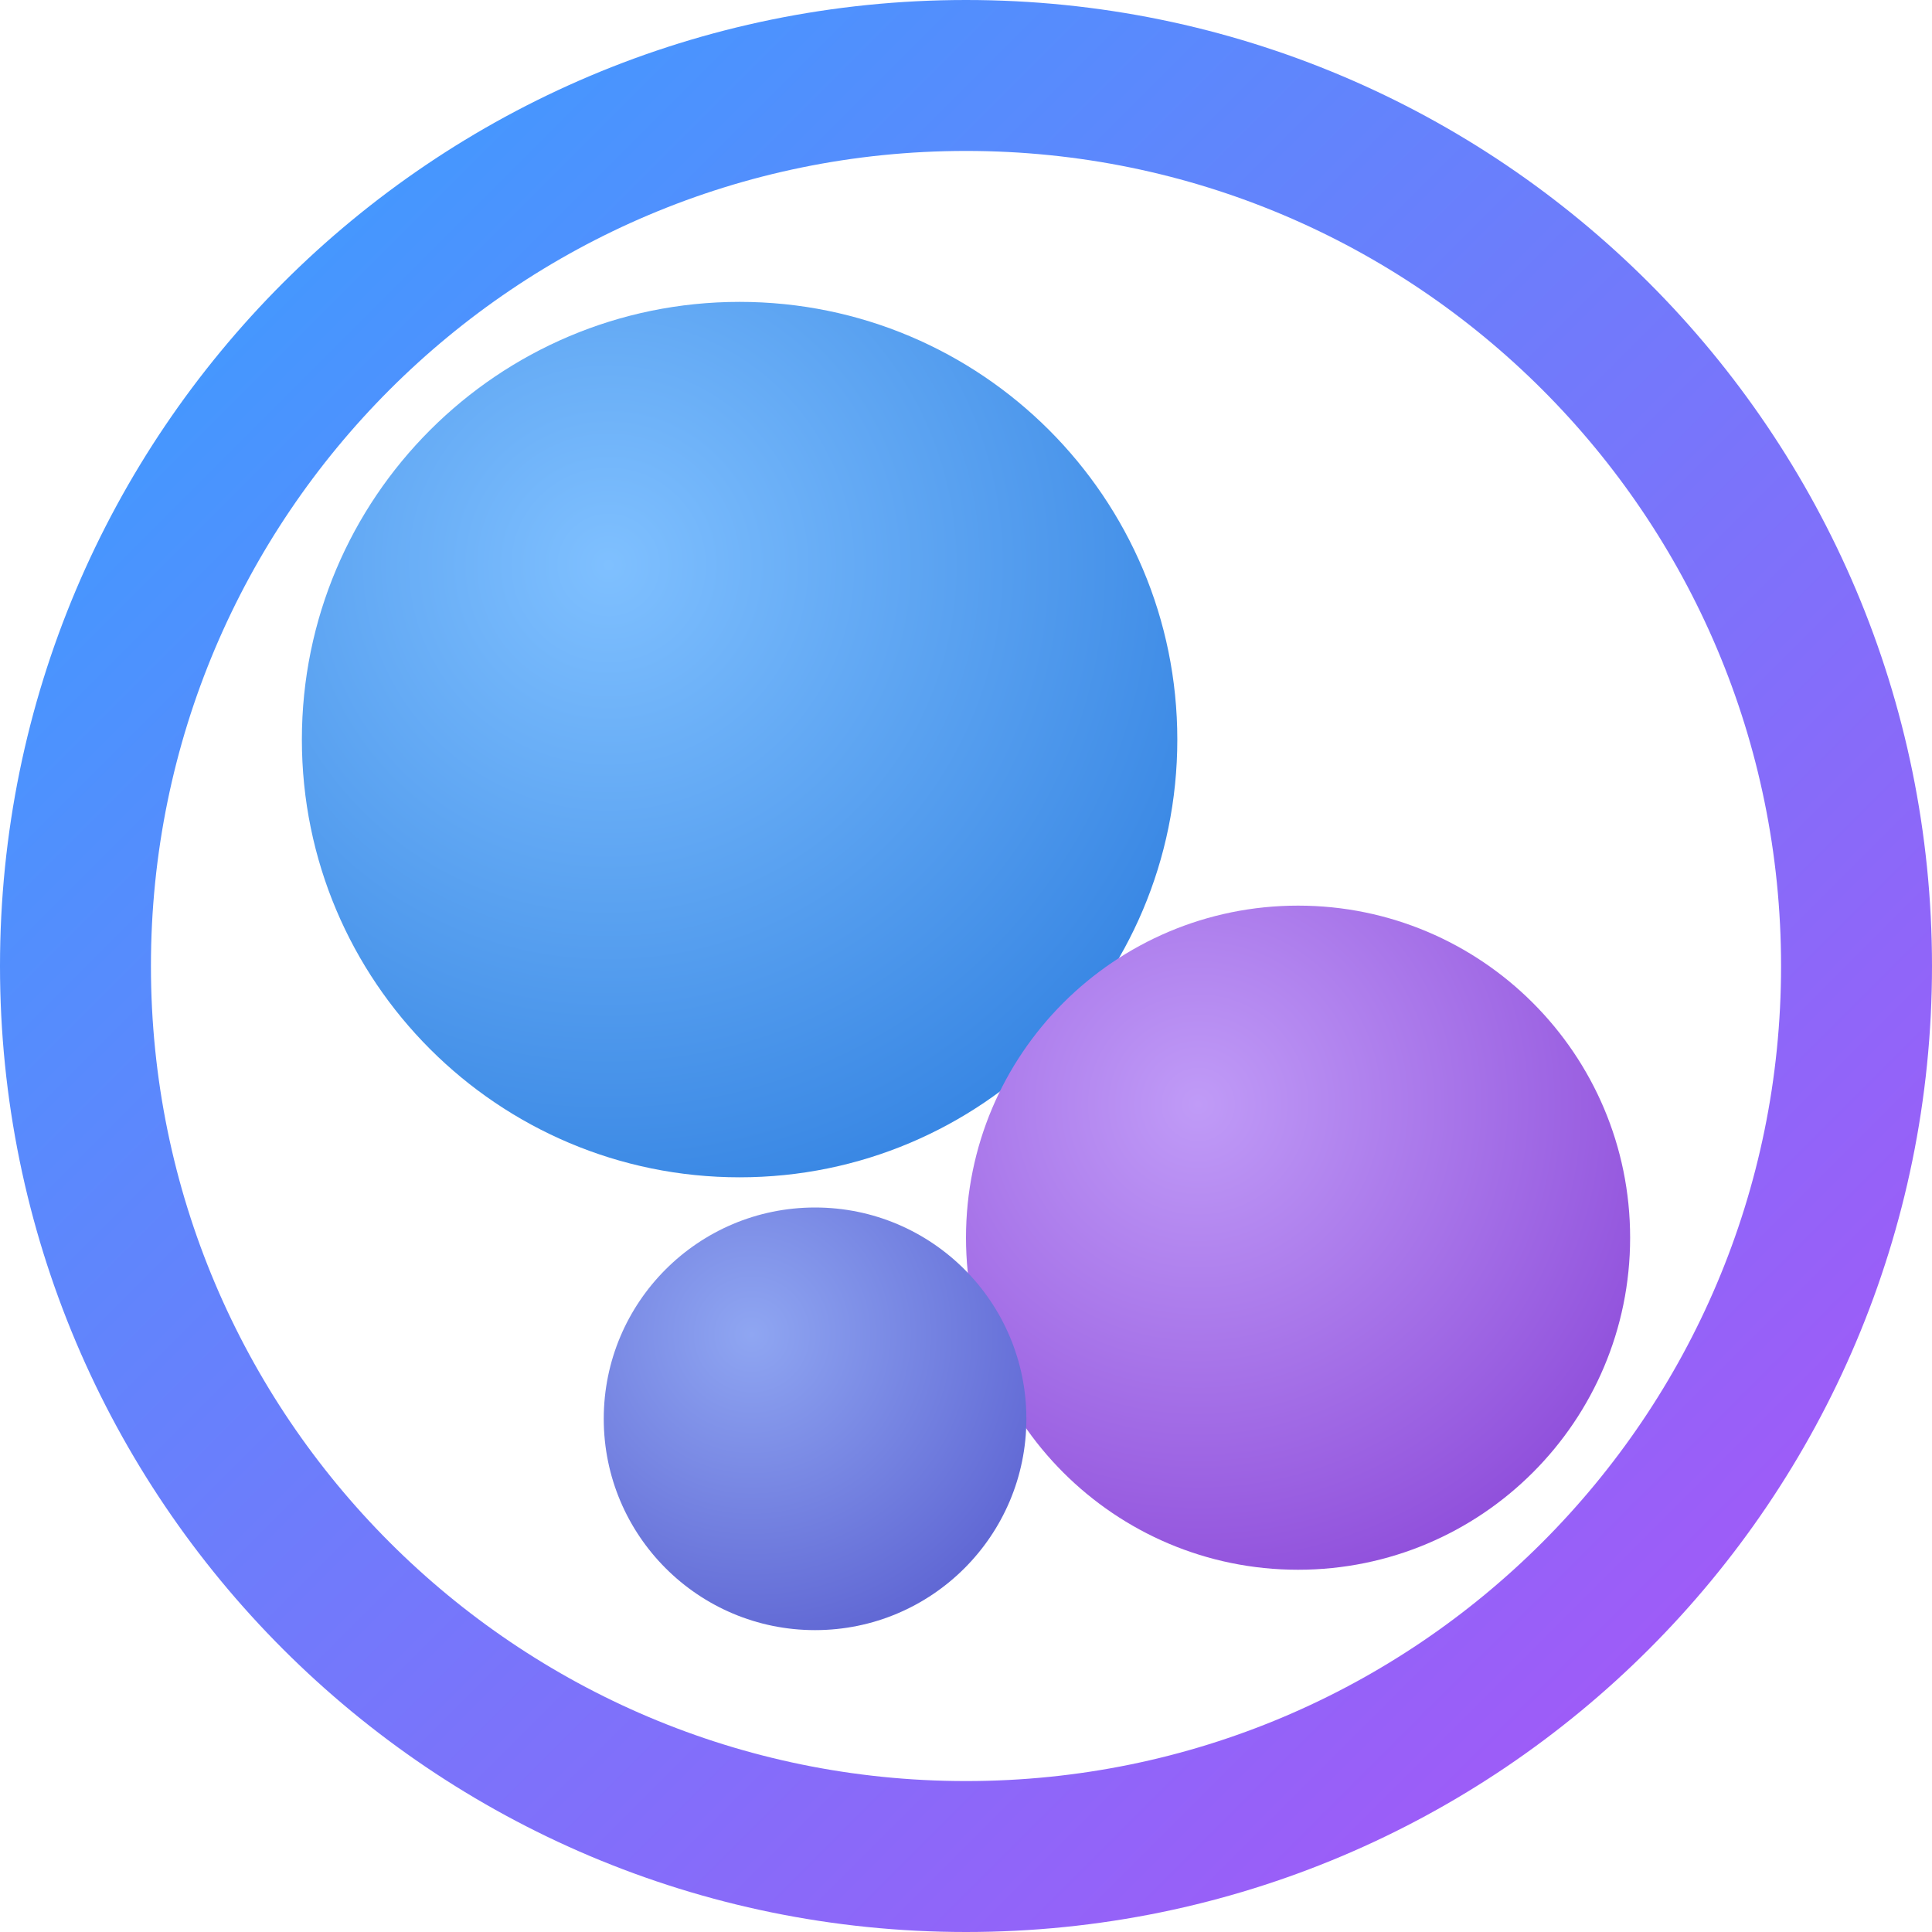
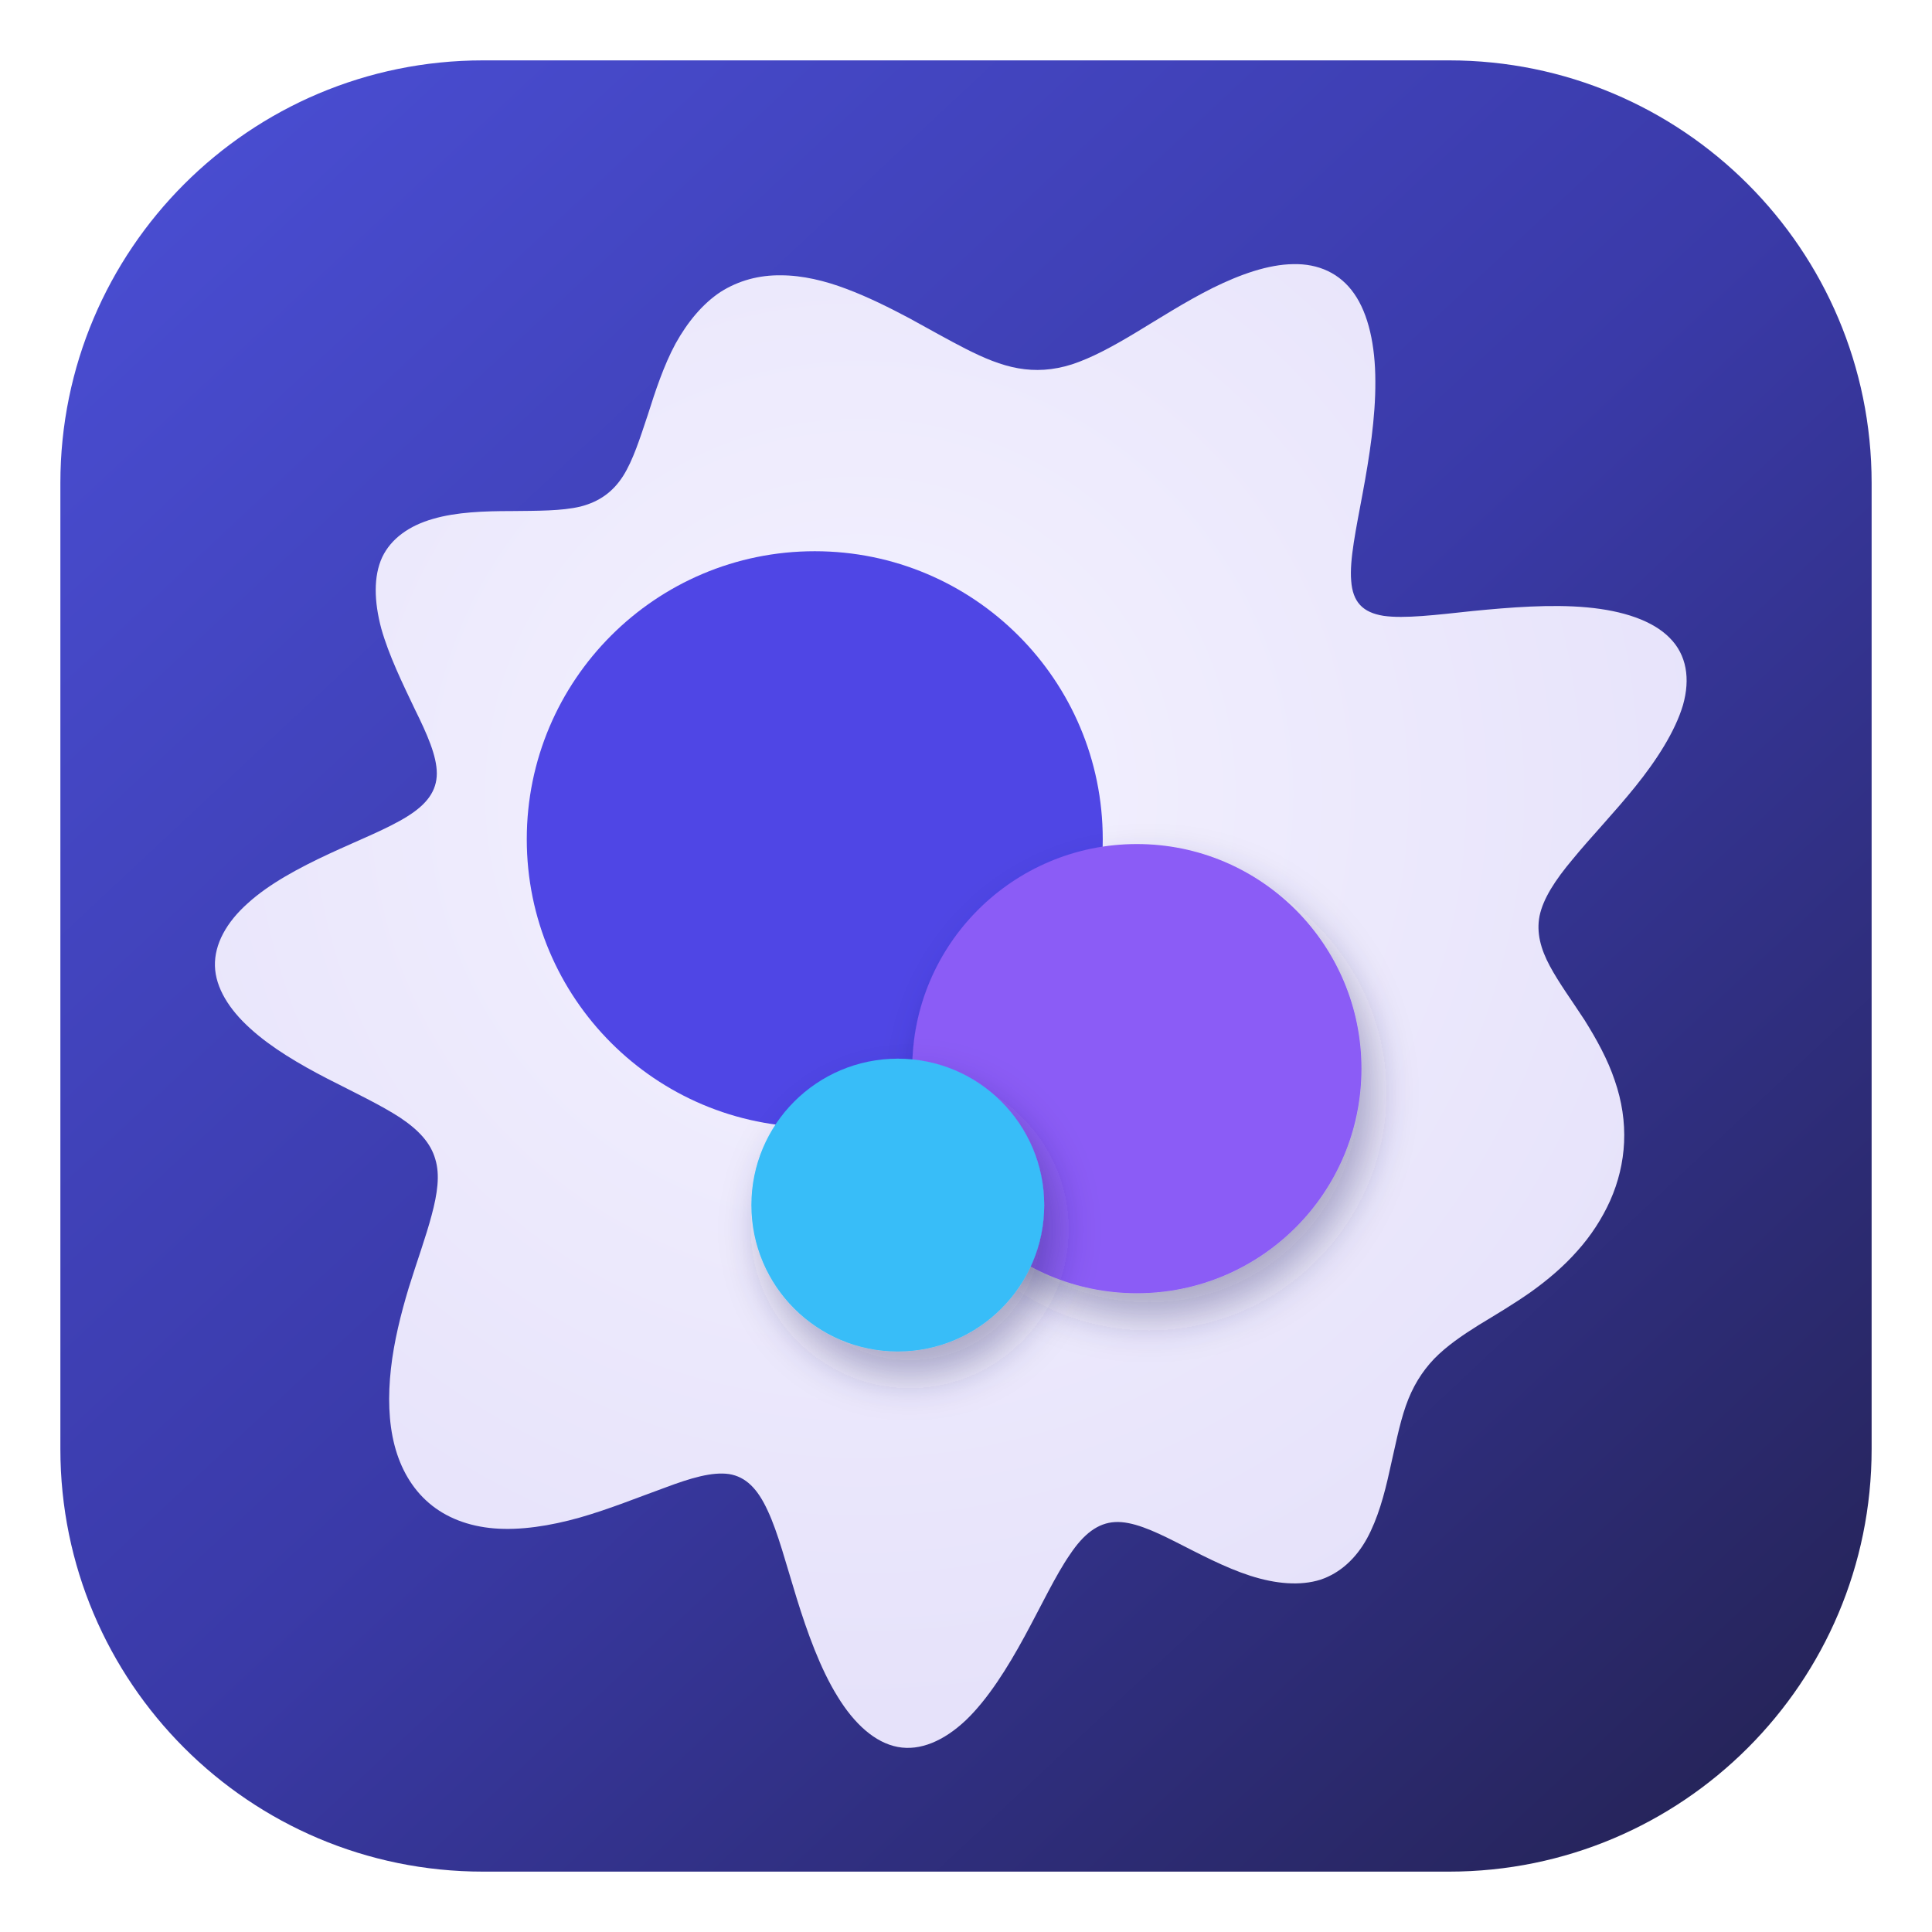
<svg xmlns="http://www.w3.org/2000/svg" width="64" height="64" viewBox="0 0 64 64" role="img" aria-label="OpenProgram">
  <defs>
-     <linearGradient id="op-ring" x1="4" y1="4" x2="60" y2="60" gradientUnits="userSpaceOnUse">
-       <stop offset="0" stop-color="#3B9EFF" />
-       <stop offset="1" stop-color="#A855F7" />
+     <linearGradient id="op-tile" x1="3" y1="1" x2="61" y2="63" gradientUnits="userSpaceOnUse">
+       <stop offset="0" stop-color="#4B4FD6" />
+       <stop offset="0.5" stop-color="#3A3AA8" />
+       <stop offset="1" stop-color="#23214F" />
    </linearGradient>
-     <radialGradient id="op-bA" cx="0.35" cy="0.3" r="0.85">
-       <stop offset="0" stop-color="#7FC0FF" />
-       <stop offset="1" stop-color="#2F7FE0" />
+     <radialGradient id="op-cell-fill" cx="28.5" cy="26.3" r="30.6" gradientUnits="userSpaceOnUse">
+       <stop offset="0" stop-color="#F4F2FF" />
+       <stop offset="1" stop-color="#E6E2FA" />
    </radialGradient>
-     <radialGradient id="op-bB" cx="0.35" cy="0.3" r="0.85">
-       <stop offset="0" stop-color="#C09BF7" />
-       <stop offset="1" stop-color="#8A46D8" />
-     </radialGradient>
-     <radialGradient id="op-bC" cx="0.35" cy="0.3" r="0.85">
-       <stop offset="0" stop-color="#8FA6F2" />
-       <stop offset="1" stop-color="#5A5FD0" />
-     </radialGradient>
-     <clipPath id="op-in">
-       <circle cx="32" cy="32" r="26.5" />
-     </clipPath>
+     <filter id="op-ds" x="-40%" y="-40%" width="180%" height="180%">
+       <feDropShadow dx="0.4" dy="0.8" stdDeviation="0.7" flood-color="#2a2560" flood-opacity="0.35" />
+     </filter>
  </defs>
-   <circle cx="32" cy="32" r="29.5" fill="none" stroke="url(#op-ring)" stroke-width="5" />
-   <g clip-path="url(#op-in)">
-     <circle cx="24.5" cy="24.5" r="14.5" fill="url(#op-bA)" />
-     <circle cx="43" cy="41" r="11" fill="url(#op-bB)" />
-     <circle cx="27" cy="47" r="7" fill="url(#op-bC)" />
-   </g>
+   <rect x="2" y="2" width="60" height="60" rx="14" fill="url(#op-tile)" />
+   <path d="M54.17 26.06C53.46 26.94 52.68 27.75 52.10 28.46C51.51 29.16 51.12 29.77 51.00 30.34C50.89 30.90 51.04 31.44 51.34 32.00C51.64 32.56 52.08 33.16 52.49 33.79C52.89 34.43 53.26 35.10 53.49 35.79C53.73 36.48 53.83 37.17 53.80 37.84C53.77 38.51 53.61 39.16 53.34 39.77C53.07 40.37 52.70 40.94 52.25 41.44C51.80 41.95 51.27 42.40 50.71 42.80C50.14 43.20 49.55 43.55 48.99 43.89C48.43 44.24 47.92 44.59 47.51 45.01C47.10 45.44 46.79 45.94 46.57 46.57C46.35 47.20 46.21 47.95 46.03 48.73C45.86 49.51 45.64 50.31 45.28 50.97C44.92 51.62 44.40 52.11 43.74 52.33C43.07 52.54 42.26 52.47 41.42 52.20C40.58 51.93 39.72 51.47 38.95 51.08C38.18 50.69 37.50 50.39 36.94 50.42C36.37 50.45 35.90 50.81 35.44 51.50C34.97 52.18 34.50 53.18 33.94 54.21C33.38 55.24 32.73 56.28 32.00 56.98C31.27 57.67 30.48 58.01 29.74 57.87C28.99 57.73 28.30 57.11 27.74 56.19C27.17 55.27 26.74 54.07 26.39 52.94C26.04 51.81 25.77 50.76 25.43 50.04C25.10 49.32 24.71 48.92 24.15 48.83C23.59 48.75 22.88 48.96 22.03 49.28C21.17 49.59 20.19 49.99 19.21 50.27C18.22 50.55 17.23 50.70 16.37 50.63C15.51 50.56 14.77 50.27 14.21 49.79C13.65 49.31 13.27 48.65 13.07 47.88C12.87 47.11 12.85 46.24 12.95 45.34C13.05 44.44 13.28 43.52 13.54 42.66C13.81 41.79 14.11 40.97 14.30 40.25C14.49 39.54 14.58 38.92 14.42 38.40C14.27 37.87 13.88 37.44 13.25 37.02C12.62 36.61 11.76 36.20 10.84 35.73C9.93 35.26 8.99 34.71 8.29 34.07C7.59 33.44 7.14 32.72 7.12 32.00C7.10 31.28 7.50 30.55 8.21 29.92C8.91 29.28 9.92 28.74 10.91 28.28C11.90 27.82 12.85 27.45 13.50 27.04C14.14 26.64 14.47 26.20 14.47 25.62C14.47 25.04 14.15 24.32 13.74 23.49C13.34 22.65 12.88 21.71 12.63 20.82C12.39 19.92 12.37 19.09 12.66 18.46C12.96 17.83 13.57 17.41 14.34 17.19C15.12 16.96 16.06 16.93 16.93 16.93C17.80 16.92 18.60 16.93 19.23 16.78C19.85 16.62 20.30 16.30 20.64 15.77C20.97 15.25 21.20 14.52 21.46 13.74C21.71 12.95 21.99 12.10 22.38 11.38C22.78 10.66 23.28 10.06 23.87 9.67C24.47 9.29 25.15 9.11 25.87 9.12C26.58 9.12 27.33 9.30 28.04 9.57C28.76 9.84 29.46 10.19 30.12 10.54C30.78 10.90 31.41 11.26 32.00 11.56C32.59 11.86 33.16 12.10 33.73 12.20C34.30 12.30 34.88 12.27 35.51 12.07C36.15 11.86 36.84 11.49 37.62 11.02C38.40 10.55 39.27 9.99 40.17 9.54C41.08 9.09 42.01 8.76 42.84 8.75C43.67 8.73 44.39 9.05 44.86 9.73C45.33 10.40 45.56 11.44 45.56 12.63C45.57 13.82 45.36 15.16 45.14 16.34C44.92 17.53 44.70 18.55 44.76 19.24C44.81 19.94 45.14 20.29 45.83 20.40C46.52 20.50 47.57 20.37 48.79 20.24C50.01 20.12 51.38 20.01 52.57 20.12C53.77 20.23 54.75 20.56 55.31 21.13C55.87 21.69 56.00 22.48 55.75 23.36C55.49 24.23 54.88 25.18 54.17 26.06Z" fill="url(#op-cell-fill)" />
+   <circle cx="26.99" cy="27.80" r="9.54" fill="#4F46E5" />
+   <circle cx="37.66" cy="35.40" r="7.44" fill="#8B5CF6" filter="url(#op-ds)" />
+   <circle cx="29.74" cy="39.92" r="4.85" fill="#38BDF8" filter="url(#op-ds)" />
</svg>
